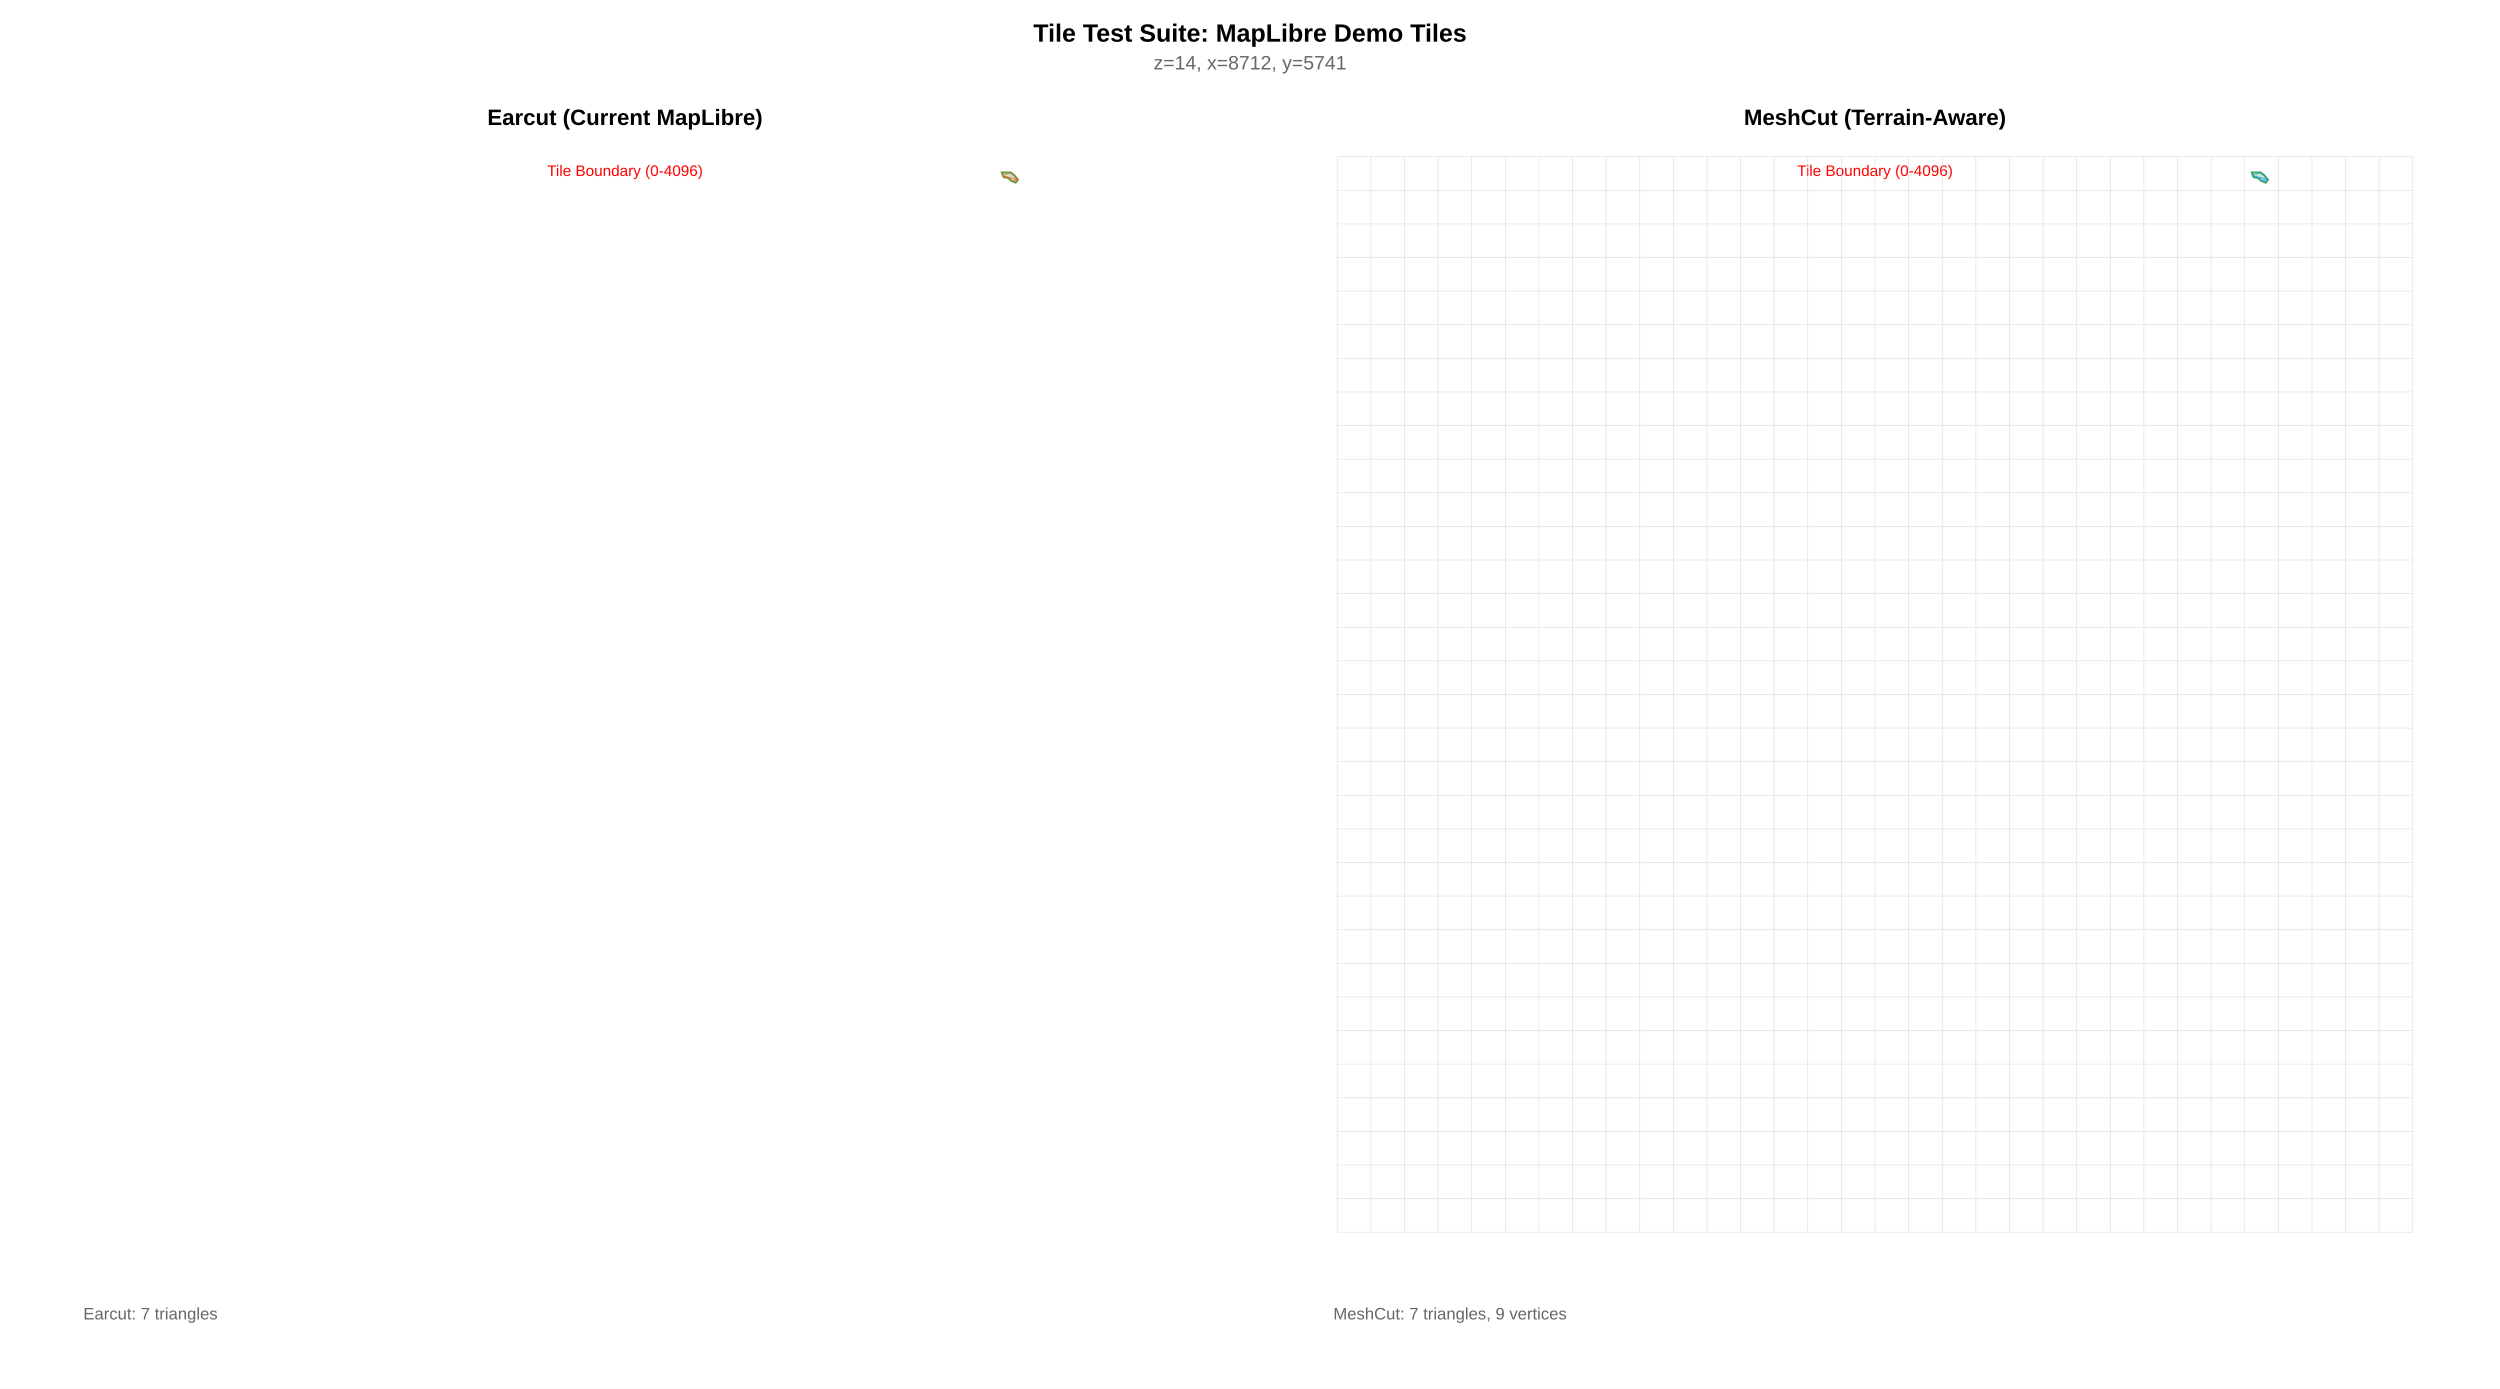
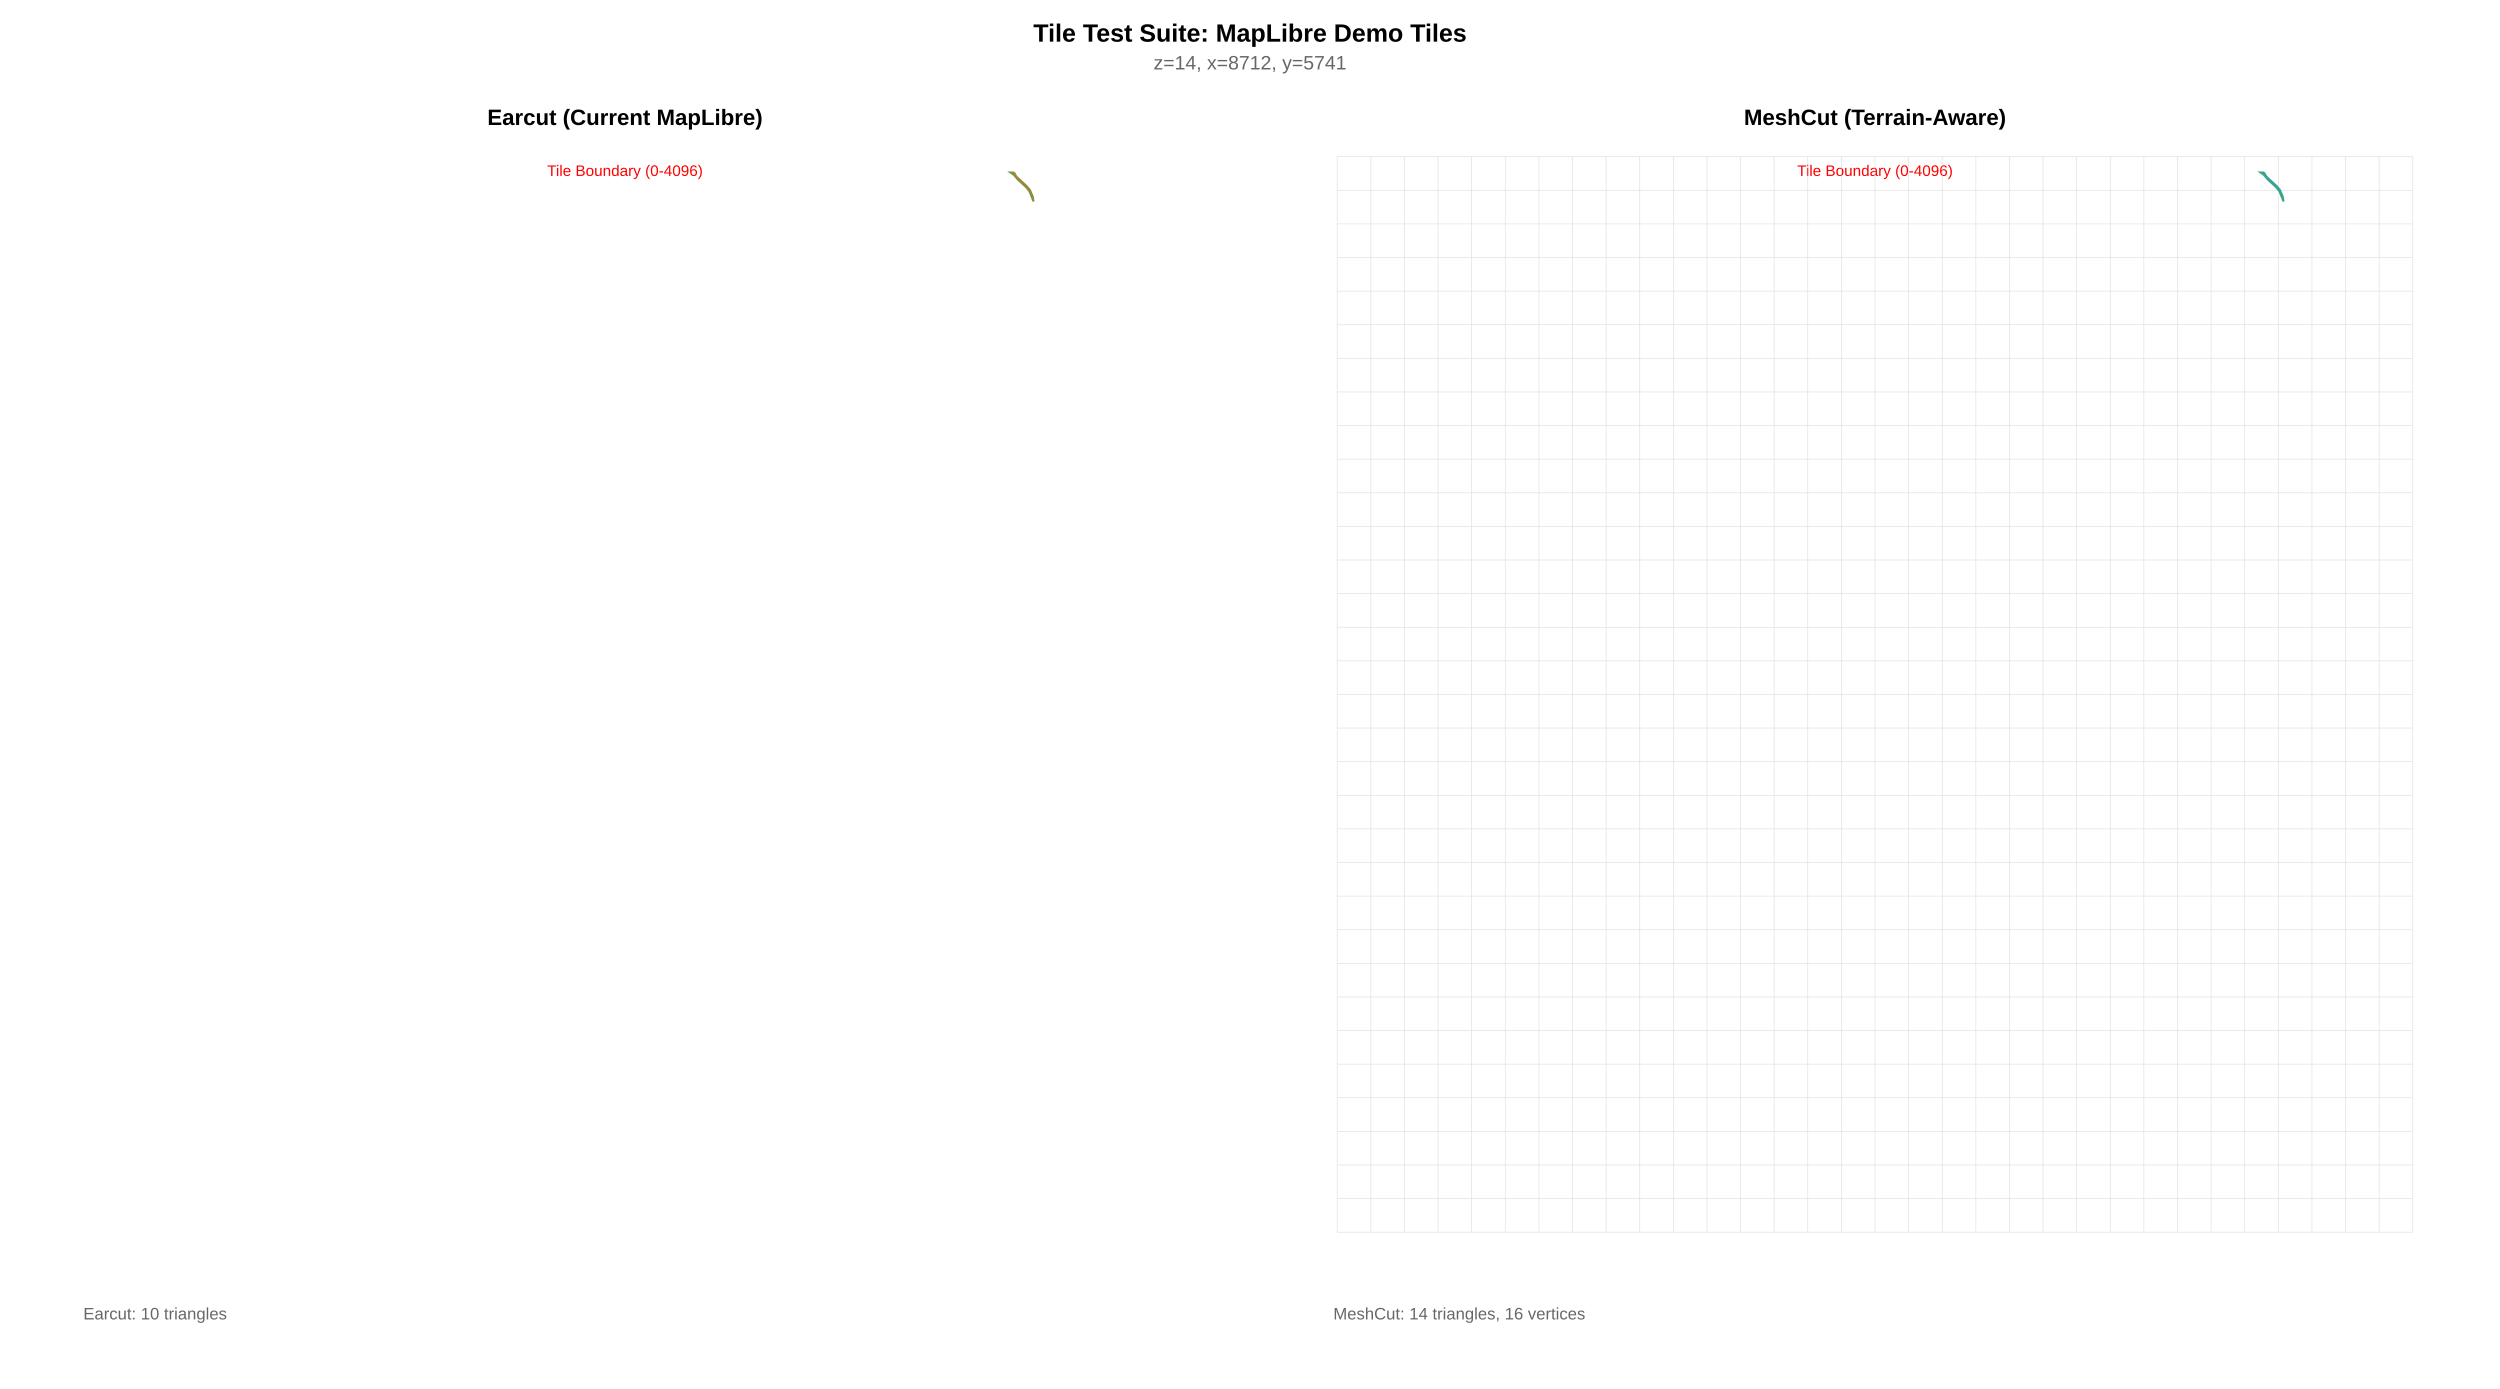
<svg xmlns="http://www.w3.org/2000/svg" width="1800" height="1000" viewBox="0 0 1800 1000">
  <rect width="100%" height="100%" fill="white" />
  <text x="900" y="30" text-anchor="middle" font-family="Arial" font-size="18" font-weight="bold">Tile Test Suite: MapLibre Demo Tiles</text>
  <text x="900" y="50" text-anchor="middle" font-family="Arial" font-size="14" fill="#666">z=14, x=8712, y=5741</text>
  <text x="450" y="90" text-anchor="middle" font-family="Arial" font-size="16" font-weight="bold">Earcut (Current MapLibre)</text>
  <g stroke="#ff0000" stroke-width="2" fill="none" opacity="0.8">
    <rect x="85.587" y="864.413" width="728.826" height="-728.826" />
  </g>
  <text x="450" y="126.69" text-anchor="middle" font-family="Arial" font-size="11" fill="red">Tile Boundary (0-4096)</text>
-   <polygon points="721.352,124.199 727.58,124.199 729.893,125.801 732.918,129.359 731.317,131.495 728.114,130.249 725.801,128.114 722.776,127.58 722.064,126.512 721.352,124.199 " fill="#4CAF50" fill-opacity="0.3" stroke="#4CAF50" stroke-width="1.5" />
+   <path d="M 727.58 124.199 L 729.537 124.199 L 730.427 124.733 L 731.673 127.046 L 739.146 133.986 L 741.459 136.655 L 743.594 141.637 L 744.128 145.018 L 741.281 137.9 L 738.968 134.875 L 732.918 129.359 L 729.893 125.801 L 727.58 124.199 Z " fill="#4CAF50" fill-opacity="0.3" fill-rule="evenodd" stroke="#4CAF50" stroke-width="1.5" />
  <g fill="none" stroke="#FF5722" stroke-width="0.4" opacity="0.7">
-     <polygon points="722.064,126.512 721.352,124.199 727.58,124.199" />
-     <polygon points="727.58,124.199 729.893,125.801 732.918,129.359" />
-     <polygon points="732.918,129.359 731.317,131.495 728.114,130.249" />
-     <polygon points="725.801,128.114 722.776,127.58 722.064,126.512" />
-     <polygon points="722.064,126.512 727.58,124.199 732.918,129.359" />
-     <polygon points="732.918,129.359 728.114,130.249 725.801,128.114" />
-     <polygon points="725.801,128.114 722.064,126.512 732.918,129.359" />
+     <polygon points="729.893,125.801 727.58,124.199 729.537,124.199" />
+     <polygon points="729.537,124.199 730.427,124.733 731.673,127.046" />
+     <polygon points="731.673,127.046 739.146,133.986 741.459,136.655" />
+     <polygon points="741.459,136.655 743.594,141.637 744.128,145.018" />
+     <polygon points="738.968,134.875 732.918,129.359 729.893,125.801" />
+     <polygon points="729.893,125.801 729.537,124.199 731.673,127.046" />
+     <polygon points="741.459,136.655 744.128,145.018 741.281,137.9" />
+     <polygon points="738.968,134.875 729.893,125.801 731.673,127.046" />
+     <polygon points="741.459,136.655 741.281,137.9 738.968,134.875" />
+     <polygon points="738.968,134.875 731.673,127.046 741.459,136.655" />
  </g>
-   <text x="60" y="950" font-family="Arial" font-size="12" fill="#666">Earcut: 7 triangles</text>
+   <text x="60" y="950" font-family="Arial" font-size="12" fill="#666">Earcut: 10 triangles</text>
  <text x="1350" y="90" text-anchor="middle" font-family="Arial" font-size="16" font-weight="bold">MeshCut (Terrain-Aware)</text>
  <g stroke="#ff0000" stroke-width="2" fill="none" opacity="0.8">
    <rect x="985.587" y="864.413" width="728.826" height="-728.826" />
  </g>
  <text x="1350" y="126.69" text-anchor="middle" font-family="Arial" font-size="11" fill="red">Tile Boundary (0-4096)</text>
  <g stroke="#cccccc" stroke-width="0.5" fill="none" opacity="0.6">
    <line x1="962.811" y1="112.811" x2="962.811" y2="887.189" />
    <line x1="987.011" y1="112.811" x2="987.011" y2="887.189" />
    <line x1="1011.21" y1="112.811" x2="1011.21" y2="887.189" />
    <line x1="1035.41" y1="112.811" x2="1035.41" y2="887.189" />
    <line x1="1059.61" y1="112.811" x2="1059.61" y2="887.189" />
    <line x1="1083.81" y1="112.811" x2="1083.81" y2="887.189" />
    <line x1="1108.01" y1="112.811" x2="1108.01" y2="887.189" />
    <line x1="1132.21" y1="112.811" x2="1132.21" y2="887.189" />
    <line x1="1156.41" y1="112.811" x2="1156.41" y2="887.189" />
    <line x1="1180.6" y1="112.811" x2="1180.6" y2="887.189" />
    <line x1="1204.8" y1="112.811" x2="1204.8" y2="887.189" />
    <line x1="1229" y1="112.811" x2="1229" y2="887.189" />
    <line x1="1253.2" y1="112.811" x2="1253.2" y2="887.189" />
    <line x1="1277.4" y1="112.811" x2="1277.4" y2="887.189" />
    <line x1="1301.6" y1="112.811" x2="1301.6" y2="887.189" />
    <line x1="1325.8" y1="112.811" x2="1325.8" y2="887.189" />
    <line x1="1350" y1="112.811" x2="1350" y2="887.189" />
    <line x1="1374.2" y1="112.811" x2="1374.2" y2="887.189" />
    <line x1="1398.4" y1="112.811" x2="1398.4" y2="887.189" />
    <line x1="1422.6" y1="112.811" x2="1422.6" y2="887.189" />
    <line x1="1446.8" y1="112.811" x2="1446.8" y2="887.189" />
    <line x1="1471" y1="112.811" x2="1471" y2="887.189" />
    <line x1="1495.2" y1="112.811" x2="1495.2" y2="887.189" />
    <line x1="1519.4" y1="112.811" x2="1519.4" y2="887.189" />
    <line x1="1543.59" y1="112.811" x2="1543.59" y2="887.189" />
    <line x1="1567.79" y1="112.811" x2="1567.79" y2="887.189" />
    <line x1="1591.99" y1="112.811" x2="1591.99" y2="887.189" />
    <line x1="1616.19" y1="112.811" x2="1616.19" y2="887.189" />
    <line x1="1640.39" y1="112.811" x2="1640.39" y2="887.189" />
    <line x1="1664.59" y1="112.811" x2="1664.59" y2="887.189" />
    <line x1="1688.79" y1="112.811" x2="1688.79" y2="887.189" />
    <line x1="1712.99" y1="112.811" x2="1712.99" y2="887.189" />
    <line x1="1737.19" y1="112.811" x2="1737.19" y2="887.189" />
    <line x1="962.811" y1="112.811" x2="1737.19" y2="112.811" />
    <line x1="962.811" y1="137.011" x2="1737.19" y2="137.011" />
    <line x1="962.811" y1="161.21" x2="1737.19" y2="161.21" />
    <line x1="962.811" y1="185.409" x2="1737.19" y2="185.409" />
    <line x1="962.811" y1="209.609" x2="1737.19" y2="209.609" />
    <line x1="962.811" y1="233.808" x2="1737.19" y2="233.808" />
    <line x1="962.811" y1="258.007" x2="1737.19" y2="258.007" />
    <line x1="962.811" y1="282.206" x2="1737.19" y2="282.206" />
    <line x1="962.811" y1="306.406" x2="1737.19" y2="306.406" />
    <line x1="962.811" y1="330.605" x2="1737.19" y2="330.605" />
    <line x1="962.811" y1="354.804" x2="1737.19" y2="354.804" />
    <line x1="962.811" y1="379.004" x2="1737.19" y2="379.004" />
    <line x1="962.811" y1="403.203" x2="1737.19" y2="403.203" />
    <line x1="962.811" y1="427.402" x2="1737.19" y2="427.402" />
    <line x1="962.811" y1="451.601" x2="1737.19" y2="451.601" />
    <line x1="962.811" y1="475.801" x2="1737.19" y2="475.801" />
    <line x1="962.811" y1="500" x2="1737.19" y2="500" />
    <line x1="962.811" y1="524.199" x2="1737.19" y2="524.199" />
    <line x1="962.811" y1="548.399" x2="1737.19" y2="548.399" />
    <line x1="962.811" y1="572.598" x2="1737.19" y2="572.598" />
    <line x1="962.811" y1="596.797" x2="1737.19" y2="596.797" />
    <line x1="962.811" y1="620.996" x2="1737.19" y2="620.996" />
    <line x1="962.811" y1="645.196" x2="1737.19" y2="645.196" />
    <line x1="962.811" y1="669.395" x2="1737.19" y2="669.395" />
    <line x1="962.811" y1="693.594" x2="1737.19" y2="693.594" />
    <line x1="962.811" y1="717.794" x2="1737.19" y2="717.794" />
    <line x1="962.811" y1="741.993" x2="1737.19" y2="741.993" />
    <line x1="962.811" y1="766.192" x2="1737.19" y2="766.192" />
    <line x1="962.811" y1="790.391" x2="1737.19" y2="790.391" />
    <line x1="962.811" y1="814.591" x2="1737.19" y2="814.591" />
    <line x1="962.811" y1="838.79" x2="1737.19" y2="838.79" />
    <line x1="962.811" y1="862.989" x2="1737.19" y2="862.989" />
    <line x1="962.811" y1="887.189" x2="1737.19" y2="887.189" />
  </g>
-   <polygon points="1621.35,124.199 1627.58,124.199 1629.89,125.801 1632.92,129.359 1631.32,131.495 1628.11,130.249 1625.8,128.114 1622.78,127.58 1622.06,126.512 1621.35,124.199 " fill="#4CAF50" fill-opacity="0.3" stroke="#4CAF50" stroke-width="1.5" />
+   <polygon points="1627.58,124.199 1629.54,124.199 1630.43,124.733 1631.67,127.046 1639.15,133.986 1641.46,136.655 1643.59,141.637 1644.13,145.018 1641.28,137.9 1638.97,134.875 1632.92,129.359 1629.89,125.801 1627.58,124.199 " fill="#4CAF50" fill-opacity="0.3" stroke="#4CAF50" stroke-width="1.5" />
  <g fill="none" stroke="#2196F3" stroke-width="0.4" opacity="0.7">
-     <polygon points="1622.06,126.512 1621.35,124.199 1627.58,124.199" />
-     <polygon points="1627.58,124.199 1629.89,125.801 1632.92,129.359" />
-     <polygon points="1632.92,129.359 1631.32,131.495 1628.11,130.249" />
-     <polygon points="1625.8,128.114 1622.78,127.58 1622.06,126.512" />
-     <polygon points="1622.06,126.512 1627.58,124.199 1632.92,129.359" />
-     <polygon points="1632.92,129.359 1628.11,130.249 1625.8,128.114" />
-     <polygon points="1625.8,128.114 1622.06,126.512 1632.92,129.359" />
+     <polygon points="1629.89,125.801 1627.58,124.199 1629.54,124.199" />
+     <polygon points="1629.54,124.199 1630.43,124.733 1631.67,127.046" />
+     <polygon points="1631.67,127.046 1639.15,133.986 1640.39,135.423" />
+     <polygon points="1640.39,135.423 1640.39,136.737 1638.97,134.875" />
+     <polygon points="1638.97,134.875 1632.92,129.359 1629.89,125.801" />
+     <polygon points="1629.89,125.801 1629.54,124.199 1631.67,127.046" />
+     <polygon points="1631.67,127.046 1640.39,135.423 1638.97,134.875" />
+     <polygon points="1638.97,134.875 1629.89,125.801 1631.67,127.046" />
+     <polygon points="1640.6,137.011 1640.39,136.737 1640.39,135.423" />
+     <polygon points="1640.39,135.423 1641.46,136.655 1641.61,137.011" />
+     <polygon points="1641.61,137.011 1640.6,137.011 1640.39,135.423" />
+     <polygon points="1641.28,137.9 1640.6,137.011 1641.61,137.011" />
+     <polygon points="1641.61,137.011 1643.59,141.637 1644.13,145.018" />
+     <polygon points="1644.13,145.018 1641.28,137.9 1641.61,137.011" />
  </g>
-   <text x="960" y="950" font-family="Arial" font-size="12" fill="#666">MeshCut: 7 triangles, 9 vertices</text>
+   <text x="960" y="950" font-family="Arial" font-size="12" fill="#666">MeshCut: 14 triangles, 16 vertices</text>
</svg>
